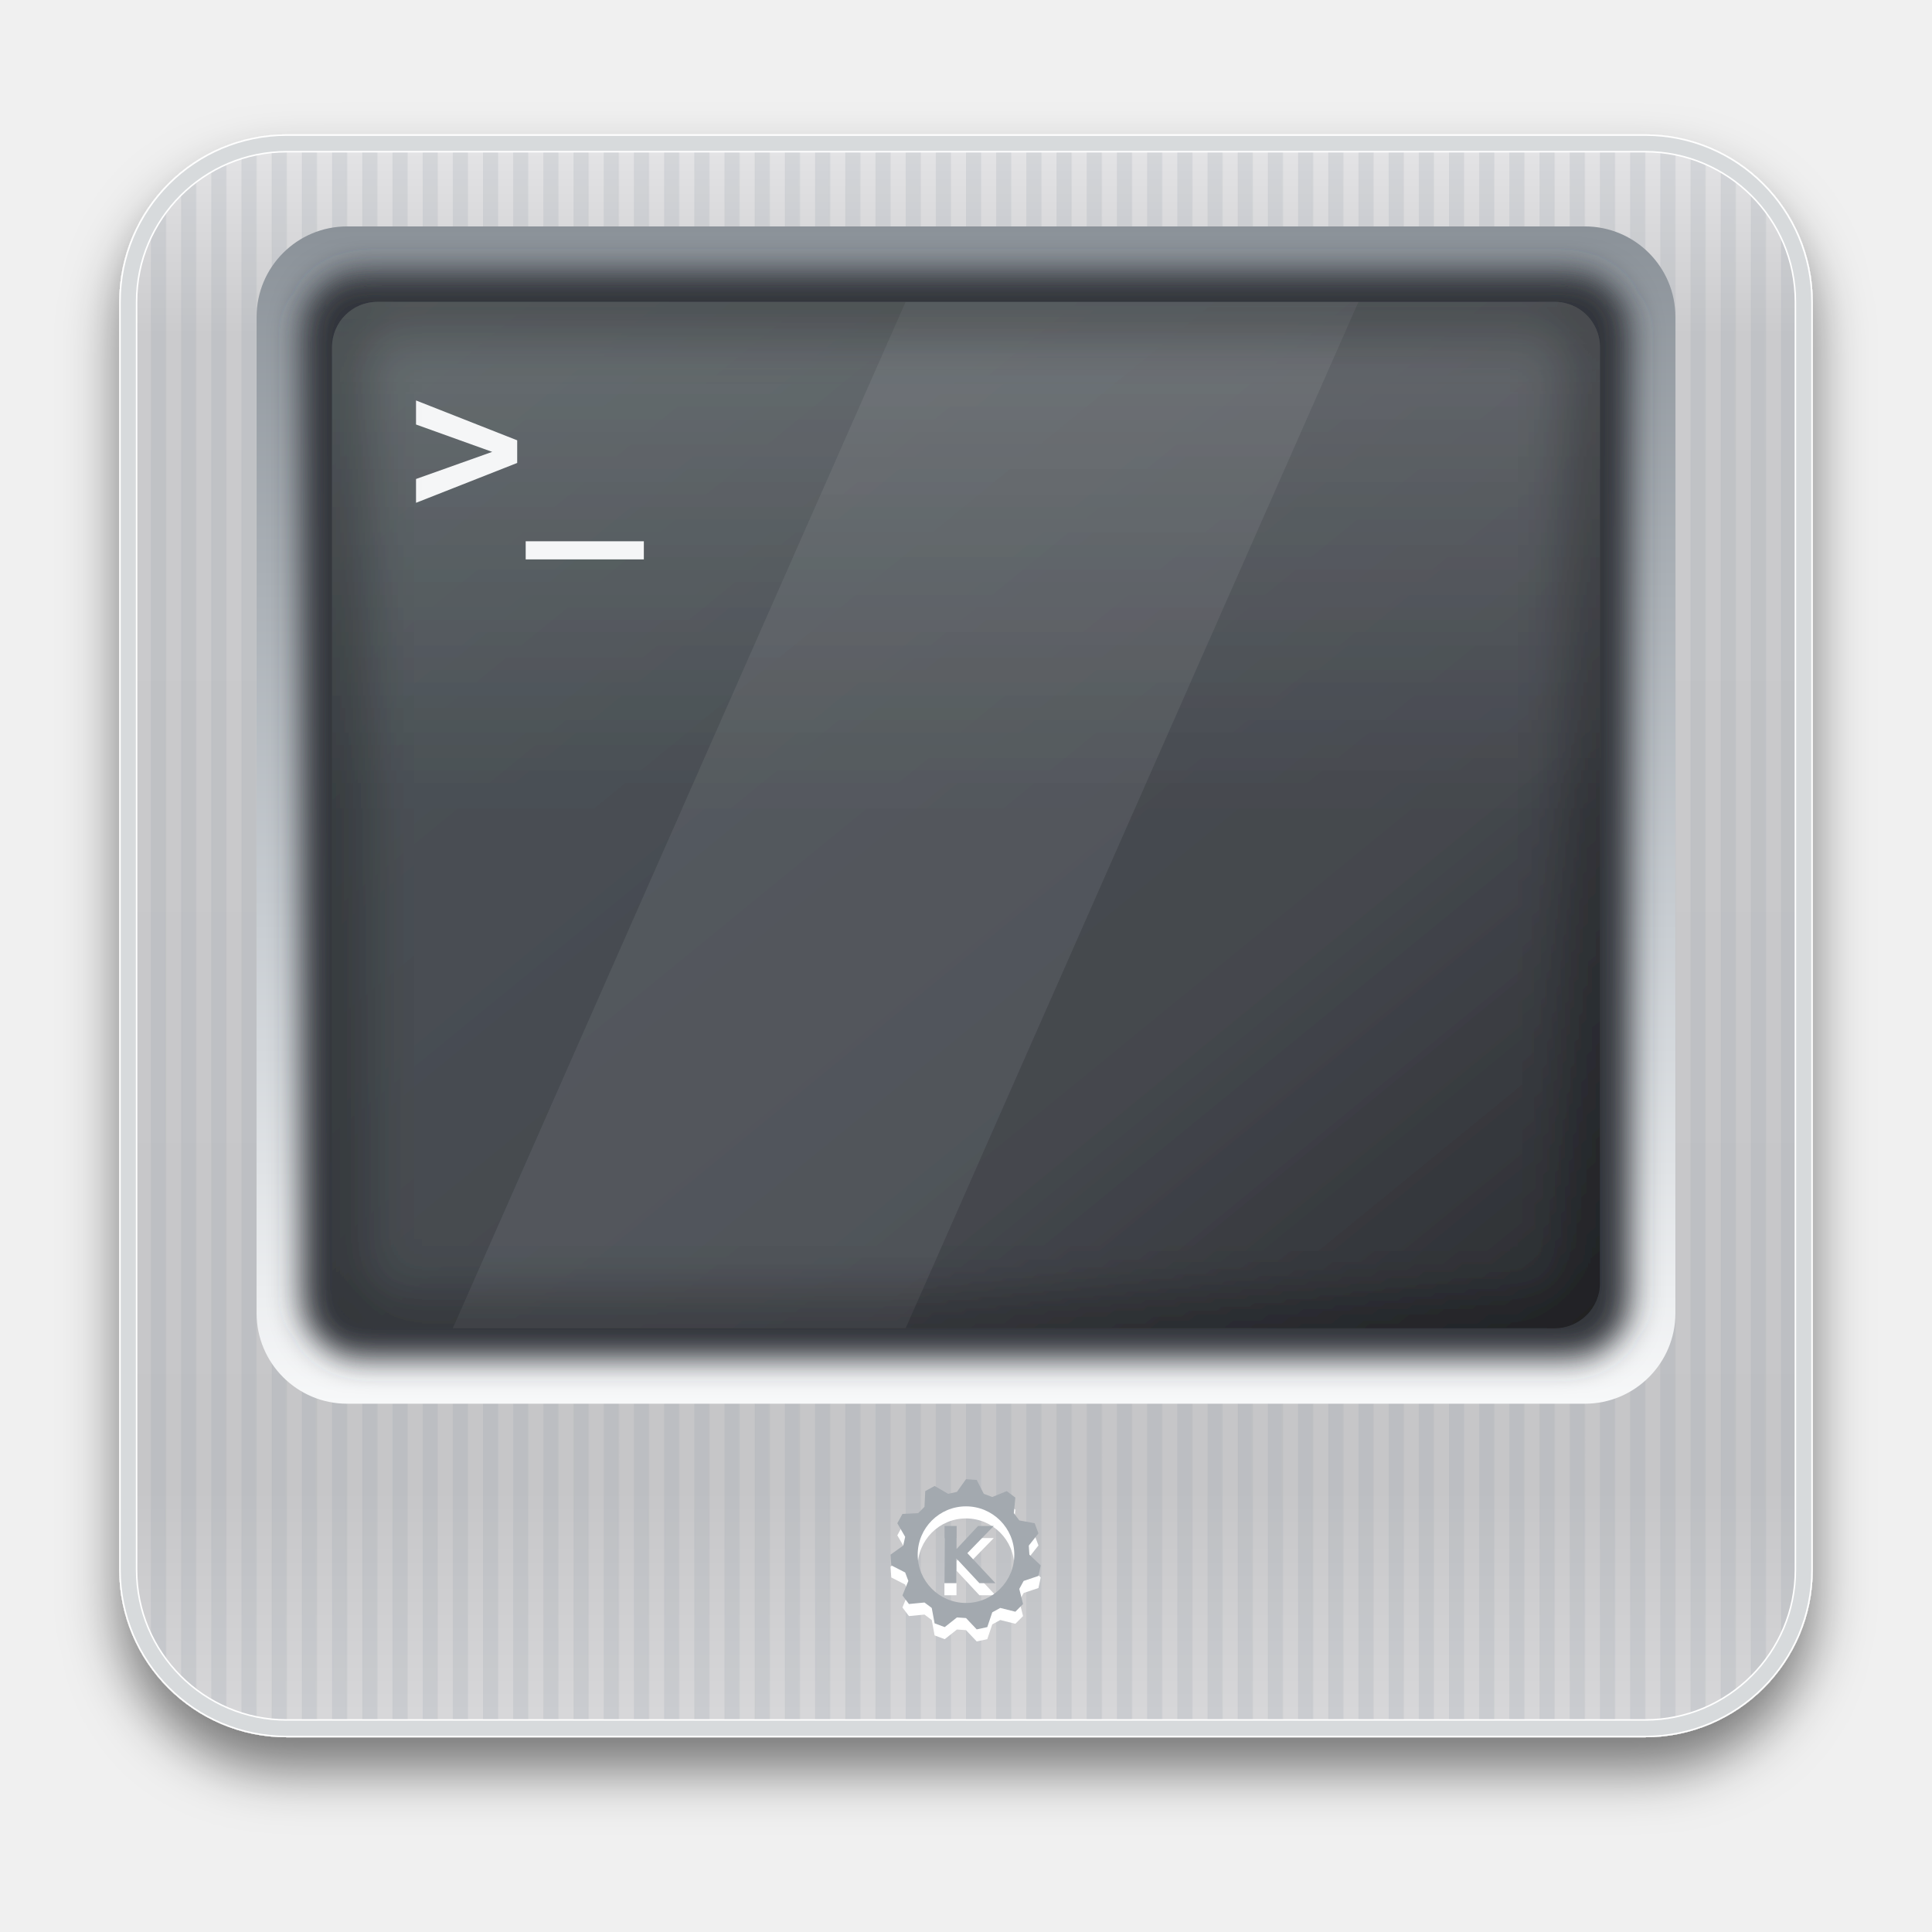
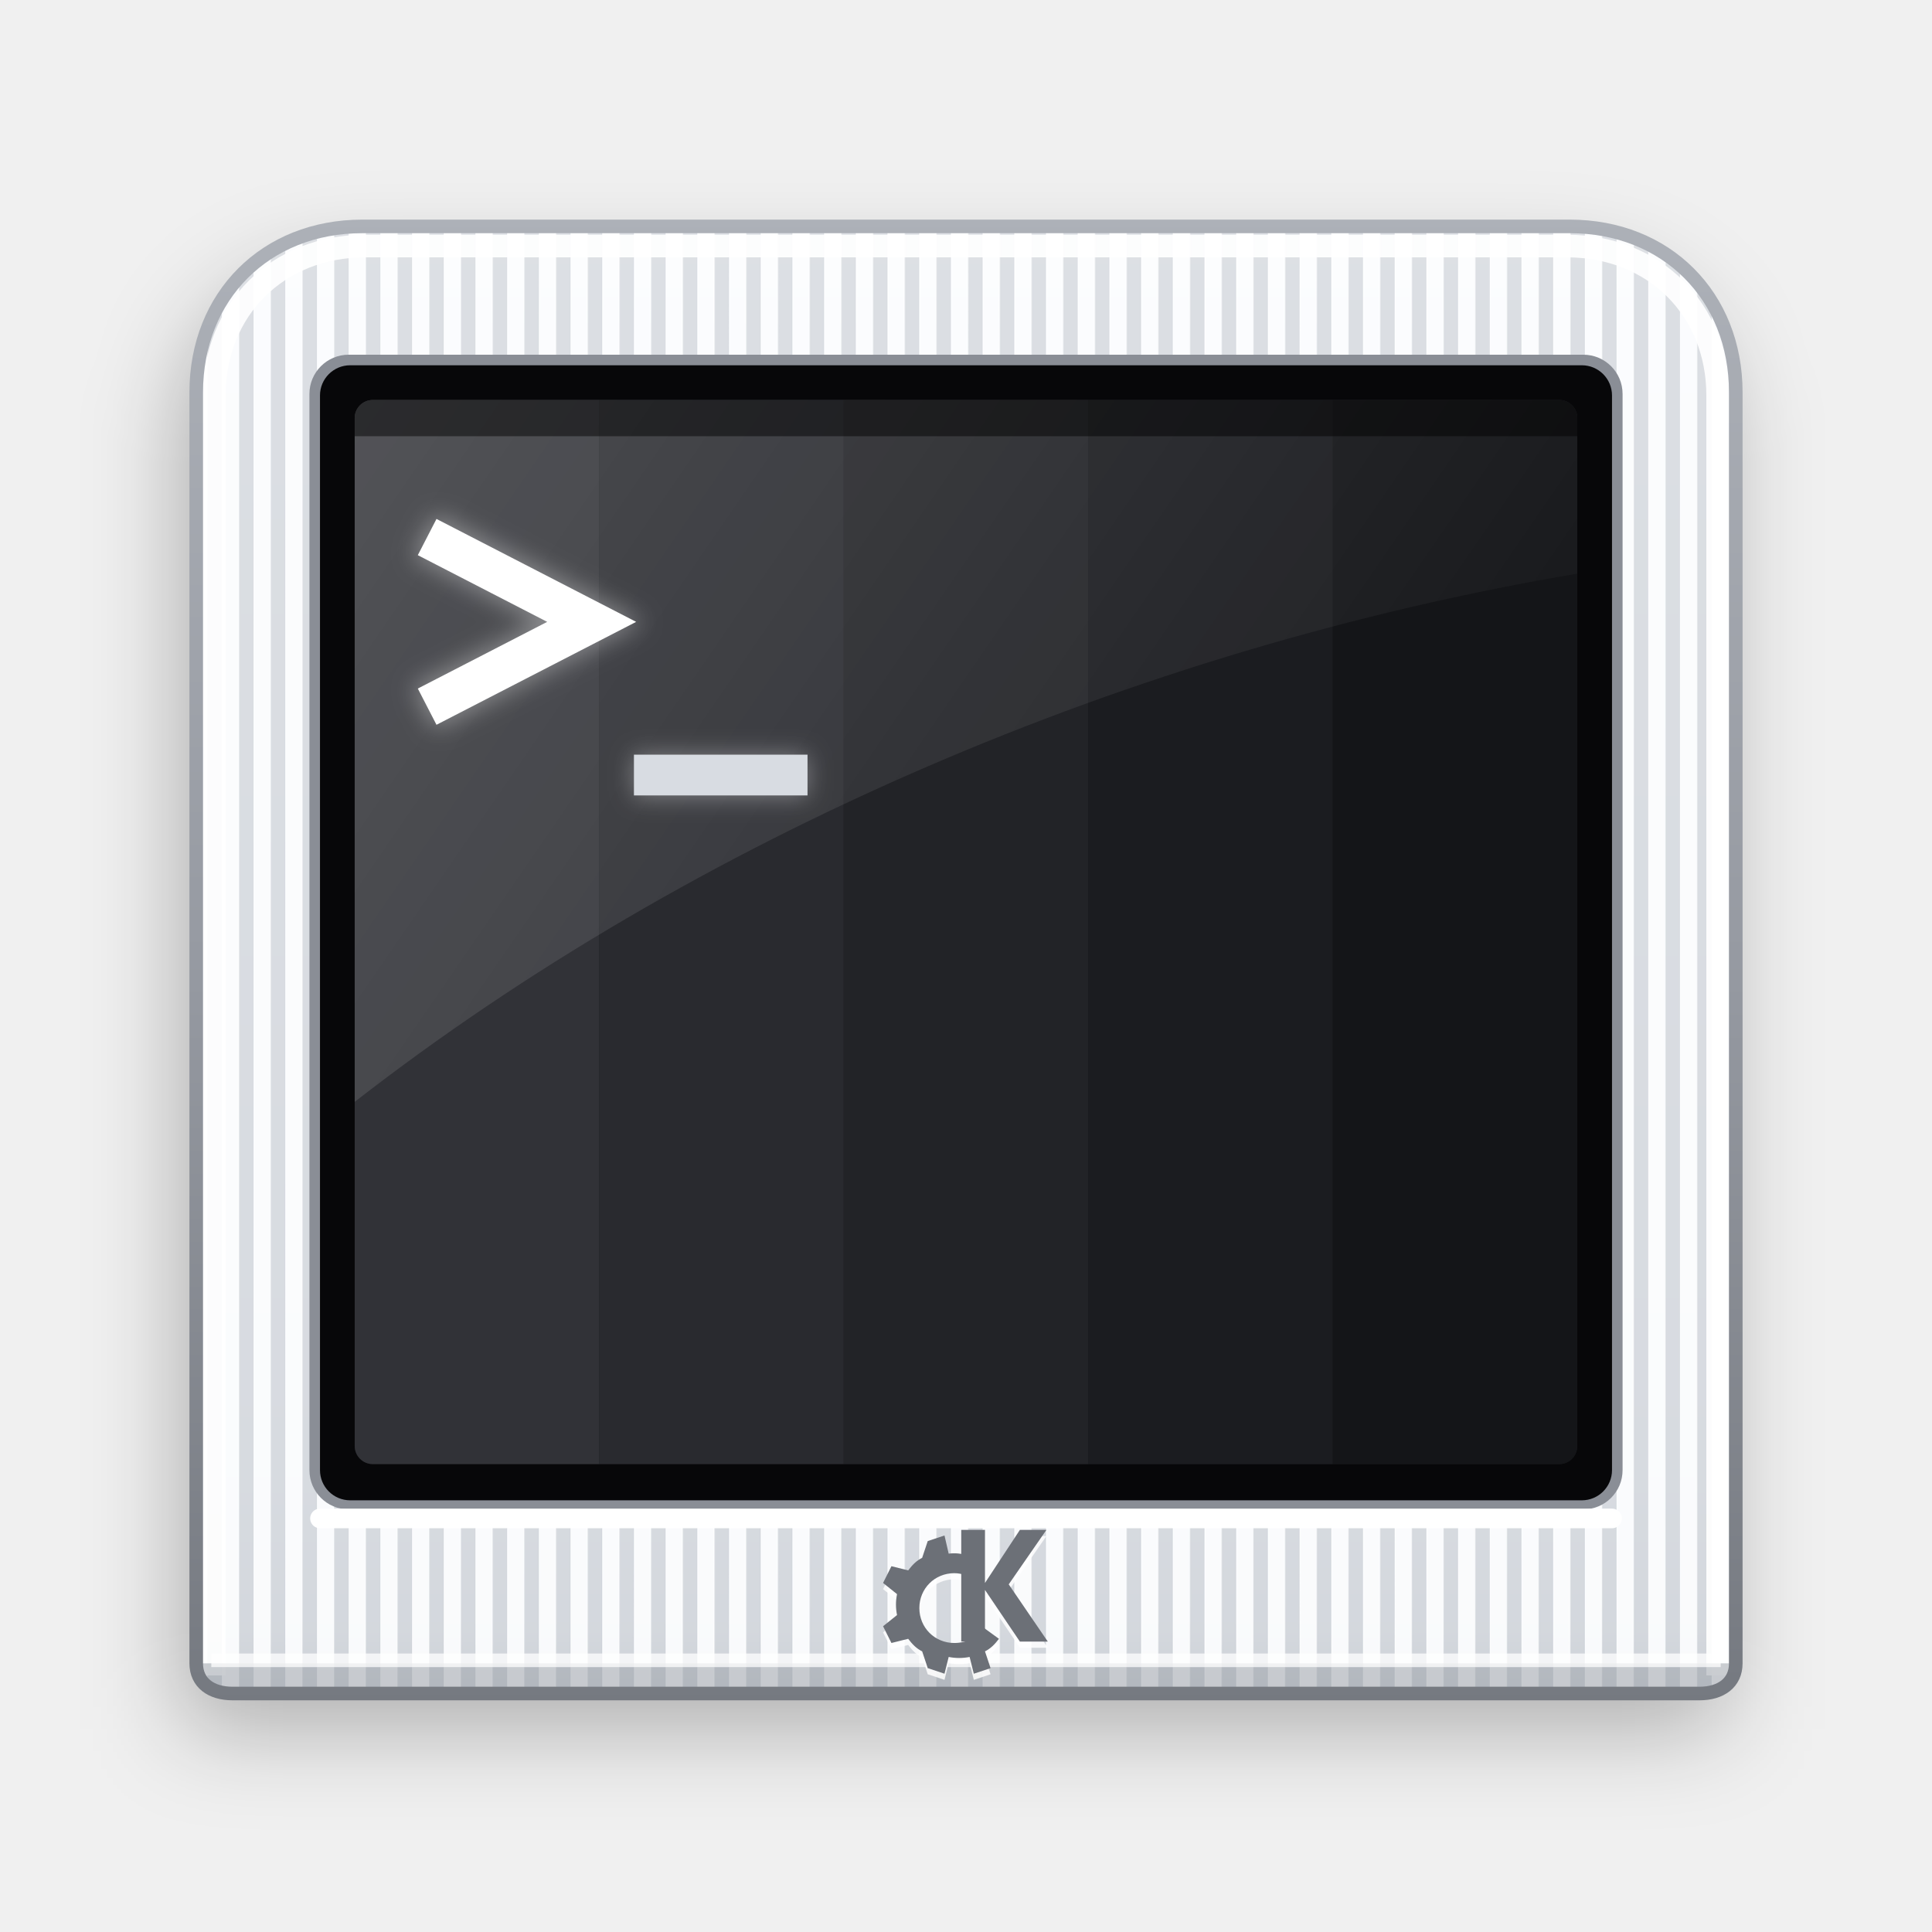
- <svg xmlns="http://www.w3.org/2000/svg" width="128" height="128" viewBox="0 0 128 128">
+ <svg xmlns="http://www.w3.org/2000/svg" viewBox="0 0 128 128" width="128" height="128">
  <defs>
-     <filter id="drop" x="-30%" y="-30%" width="160%" height="170%">
-       <feGaussianBlur in="SourceAlpha" stdDeviation="1.8" />
-       <feOffset dy="2.2" />
-       <feComponentTransfer>
-         <feFuncA type="linear" slope="0.5" />
-       </feComponentTransfer>
-       <feMerge>
-         <feMergeNode />
-         <feMergeNode in="SourceGraphic" />
-       </feMerge>
+     <filter id="wallShadow" x="-20%" y="-15%" width="140%" height="140%">
+       <feGaussianBlur stdDeviation="3.1" />
    </filter>
-     <filter id="soft" x="-30%" y="-30%" width="160%" height="160%">
-       <feGaussianBlur in="SourceAlpha" stdDeviation="0.9" />
-       <feOffset dy="1" />
-       <feComponentTransfer>
-         <feFuncA type="linear" slope="0.3" />
-       </feComponentTransfer>
-       <feMerge>
-         <feMergeNode />
-         <feMergeNode in="SourceGraphic" />
-       </feMerge>
+     <filter id="promptGlow" x="-30%" y="-30%" width="160%" height="160%">
+       <feGaussianBlur stdDeviation="0.8" />
    </filter>
-     <filter id="b05">
-       <feGaussianBlur stdDeviation="0.5" />
-     </filter>
-     <filter id="b1" x="-20%" y="-20%" width="140%" height="140%">
-       <feGaussianBlur stdDeviation="1" />
-     </filter>
-     <filter id="b2" x="-50%" y="-50%" width="200%" height="200%">
-       <feGaussianBlur stdDeviation="2" />
-     </filter>
-     <filter id="b3" x="-50%" y="-50%" width="200%" height="200%">
-       <feGaussianBlur stdDeviation="3" />
-     </filter>
-     <filter id="brush" x="0" y="0" width="100%" height="100%">
-       <feTurbulence type="fractalNoise" baseFrequency="0.003 0.7" numOctaves="3" seed="7" result="n" />
-       <feColorMatrix in="n" type="matrix" values="0 0 0 0 1 0 0 0 0 1 0 0 0 0 1 0 0 0 0.9 -0.4" result="w" />
-       <feComposite in="w" in2="SourceGraphic" operator="in" result="wi" />
-       <feColorMatrix in="n" type="matrix" values="0 0 0 0 0 0 0 0 0 0 0 0 0 0 0 0 0 0 -0.6 0.3" result="d" />
-       <feComposite in="d" in2="SourceGraphic" operator="in" result="di" />
-       <feMerge>
-         <feMergeNode in="SourceGraphic" />
-         <feMergeNode in="wi" />
-         <feMergeNode in="di" />
-       </feMerge>
-     </filter>
-     <pattern id="pin" width="2" height="2" patternUnits="userSpaceOnUse">
-       <rect width="1" height="2" fill="#9aa2aa" fill-opacity="0.2" />
+     <linearGradient id="bezelBase" x1="64" y1="14" x2="64" y2="112" gradientUnits="userSpaceOnUse">
+       <stop offset="0.00" stop-color="#ffffff" />
+       <stop offset="0.08" stop-color="#f5f6f9" />
+       <stop offset="0.85" stop-color="#eaecf0" />
+       <stop offset="0.96" stop-color="#dfe2e7" />
+       <stop offset="1.00" stop-color="#c6cad1" />
+     </linearGradient>
+     <pattern id="vertPinstripe" width="2.1" height="8" patternUnits="userSpaceOnUse">
+       <rect x="0" y="0" width="1.15" height="8" fill="#fcfdfe" fill-opacity="0.92" />
+       <rect x="1.15" y="0" width="0.95" height="8" fill="#cfd3da" fill-opacity="0.68" />
    </pattern>
-     <pattern id="pinH" width="2" height="2" patternUnits="userSpaceOnUse">
-       <rect width="2" height="1" fill="#9aa2aa" fill-opacity="0.18" />
-     </pattern>
-     <linearGradient id="gloss" x1="0" y1="0" x2="0" y2="1">
-       <stop offset="0" stop-color="#fff" stop-opacity="0.9" />
-       <stop offset="1" stop-color="#fff" stop-opacity="0" />
+     <linearGradient id="bezelBorder" x1="64" y1="14" x2="64" y2="113" gradientUnits="userSpaceOnUse">
+       <stop offset="0.00" stop-color="#adb1b8" />
+       <stop offset="0.50" stop-color="#969aa2" />
+       <stop offset="1.00" stop-color="#757980" />
    </linearGradient>
-     <linearGradient id="chrome" x1="0" y1="0" x2="0" y2="1">
-       <stop offset="0" stop-color="#ffffff" />
-       <stop offset="0.3" stop-color="#d6dade" />
-       <stop offset="0.48" stop-color="#8e959c" />
-       <stop offset="0.52" stop-color="#5c636a" />
-       <stop offset="0.6" stop-color="#b9bfc5" />
-       <stop offset="1" stop-color="#f2f4f6" />
+     <linearGradient id="crtGlass" x1="24" y1="24" x2="88" y2="68" gradientUnits="userSpaceOnUse">
+       <stop offset="0.00" stop-color="#ffffff" stop-opacity="0.16" />
+       <stop offset="0.55" stop-color="#ffffff" stop-opacity="0.08" />
+       <stop offset="1.00" stop-color="#ffffff" stop-opacity="0.02" />
    </linearGradient>
-     <linearGradient id="chromeX" x1="0" y1="0" x2="1" y2="0">
-       <stop offset="0" stop-color="#6b737b" />
-       <stop offset="0.2" stop-color="#e9ecef" />
-       <stop offset="0.35" stop-color="#ffffff" />
-       <stop offset="0.55" stop-color="#9ba2a9" />
-       <stop offset="0.75" stop-color="#dfe3e7" />
-       <stop offset="1" stop-color="#6b737b" />
+     <linearGradient id="kdeChinMetal" x1="64" y1="101" x2="64" y2="110" gradientUnits="userSpaceOnUse">
+       <stop offset="0.00" stop-color="#6c7077" />
+       <stop offset="0.50" stop-color="#8b9098" />
+       <stop offset="1.00" stop-color="#a6abb3" />
    </linearGradient>
-     <radialGradient id="floor" cx="0.5" cy="0.5" r="0.5">
-       <stop offset="0" stop-color="#000" stop-opacity="0.45" />
-       <stop offset="1" stop-color="#000" stop-opacity="0" />
-     </radialGradient>
-     <linearGradient id="plat" x1="0" y1="0" x2="0" y2="1">
-       <stop offset="0" stop-color="#e4e4e6" />
-       <stop offset="0.12" stop-color="#cbcbcd" />
-       <stop offset="0.85" stop-color="#c6c6c8" />
-       <stop offset="1" stop-color="#d8d8da" />
-     </linearGradient>
-     <linearGradient id="recess" x1="0" y1="0" x2="0" y2="1">
-       <stop offset="0" stop-color="#8b9299" />
-       <stop offset="0.6" stop-color="#c9ced3" />
-       <stop offset="1" stop-color="#f7f8f9" />
-     </linearGradient>
-     <linearGradient id="scr" x1="0" y1="0" x2="1" y2="1">
-       <stop offset="0" stop-color="#4c5458" />
-       <stop offset="0.7" stop-color="#44474d" />
-       <stop offset="1" stop-color="#2a2c30" />
-     </linearGradient>
-     <linearGradient id="scrGloss" x1="0" y1="0" x2="0" y2="1">
-       <stop offset="0" stop-color="#fff" stop-opacity="0.16" />
-       <stop offset="1" stop-color="#fff" stop-opacity="0" />
-     </linearGradient>
-     <clipPath id="glass">
-       <rect x="22" y="20" width="84" height="68" rx="3" />
+     <path id="monitorBody" d="M 24.0,15.0 L 104.0,15.0 C 110.4,15.0 115.0,19.6 115.0,26.0 L 115.0,110.2 C 115.0,111.5 114.0,112.2 112.6,112.2 L 15.4,112.2 C 14.0,112.2 13.0,111.5 13.0,110.2 L 13.0,26.0 C 13.0,19.6 17.6,15.0 24.0,15.0 Z" />
+     <clipPath id="clipMonitor">
+       <use href="#monitorBody" />
+     </clipPath>
+     <clipPath id="clipScreen">
+       <rect x="23.5" y="26.5" width="81.0" height="70.5" rx="1.2" />
    </clipPath>
  </defs>
-   <g filter="url(#drop)">
-     <rect x="8" y="9" width="112" height="106" rx="11" fill="url(#plat)" />
-     <rect x="8" y="9" width="112" height="106" rx="11" fill="url(#pin)" />
-     <rect x="8.5" y="9.5" width="111" height="105" rx="10.5" fill="none" stroke="#fff" stroke-width="1.2" />
-     <rect x="8.5" y="9.5" width="111" height="105" rx="10.5" fill="none" stroke="#8d949b" stroke-opacity="0.35" />
-     <rect x="17" y="15" width="94" height="78" rx="6" fill="url(#recess)" />
-     <rect x="20" y="18" width="88" height="72" rx="4" fill="#31363b" filter="url(#b1)" />
-     <rect x="22" y="20" width="84" height="68" rx="3" fill="url(#scr)" />
-     <g clip-path="url(#glass)">
-       <text x="27" y="34" font-family="Luxi Mono, DejaVu Sans Mono, monospace" font-size="13" font-weight="bold" fill="#f4f5f6">&gt;_</text>
-       <rect x="22" y="20" width="84" height="34" fill="url(#scrGloss)" />
-       <path d="M60 20h30L60 88H30z" fill="#fff" opacity="0.07" />
-       <rect x="22" y="20" width="84" height="68" fill="none" stroke="#000" stroke-opacity="0.4" stroke-width="3" filter="url(#b2)" />
+   <path d="M 23.0,18.0 L 103.5,18.0 C 109.8,18.0 114.2,22.5 114.2,28.8 L 114.2,114.5 L 12.0,114.5 L 12.0,28.8 C 12.0,22.5 16.6,18.0 23.0,18.0 Z" fill="#000000" fill-opacity="0.28" filter="url(#wallShadow)" />
+   <use href="#monitorBody" fill="url(#bezelBase)" />
+   <g clip-path="url(#clipMonitor)">
+     <rect x="12" y="14" width="104" height="100" fill="url(#vertPinstripe)" />
+     <path d="M 14.2,111.0 L 14.2,26.2 C 14.2,20.5 18.4,16.3 24.2,16.3 L 103.8,16.3 C 109.6,16.3 113.8,20.5 113.8,26.2 L 113.8,111.0" fill="none" stroke="#ffffff" stroke-width="1.5" opacity="0.92" />
+     <rect x="13" y="110.2" width="102" height="2.0" fill="#9ea3ab" fill-opacity="0.55" />
+     <line x1="14" y1="110.0" x2="114" y2="110.0" stroke="#ffffff" stroke-width="0.9" opacity="0.75" />
+   </g>
+   <use href="#monitorBody" fill="none" stroke="url(#bezelBorder)" stroke-width="0.9" />
+   <rect x="20.5" y="23.5" width="87.0" height="76.5" rx="2.6" fill="#8a8e96" />
+   <path d="M 21.2,100.6 L 106.8,100.6" stroke="#ffffff" stroke-width="1.3" stroke-linecap="round" />
+   <rect x="21.2" y="24.2" width="85.6" height="75.2" rx="2.0" fill="#070709" />
+   <g clip-path="url(#clipScreen)">
+     <rect x="23.5" y="26.5" width="81.0" height="70.5" fill="#17181b" />
+     <rect x="23.5" y="26.5" width="16.2" height="70.5" fill="#313237" />
+     <rect x="39.7" y="26.5" width="16.2" height="70.5" fill="#292a2f" />
+     <rect x="55.9" y="26.5" width="16.2" height="70.5" fill="#222327" />
+     <rect x="72.1" y="26.5" width="16.2" height="70.5" fill="#1b1c20" />
+     <rect x="88.3" y="26.5" width="16.2" height="70.5" fill="#141518" />
+     <path d="M 23.5,26.5 L 104.5,26.5 L 104.5,38.0 C 75.0,43.0 46.0,55.5 23.5,73.0 Z" fill="url(#crtGlass)" />
+     <rect x="23.5" y="26.5" width="81.0" height="2.4" fill="#000000" fill-opacity="0.48" />
+     <g filter="url(#promptGlow)" opacity="0.35">
+       <path d="M 29.5,36.2 L 39.2,41.2 L 29.5,46.2" fill="none" stroke="#ffffff" stroke-width="3.2" stroke-linecap="square" stroke-linejoin="miter" />
+       <rect x="42.0" y="50.0" width="11.5" height="2.8" fill="#ffffff" />
    </g>
-     <path d="M64.00 98.00L64.71 98.05L65.18 98.97L65.74 99.18L66.70 98.79L67.27 99.22L67.17 100.25L67.53 100.73L68.55 100.92L68.80 101.59L68.16 102.40L68.20 103.00L68.95 103.71L68.80 104.41L67.82 104.74L67.53 105.27L67.78 106.27L67.27 106.78L66.27 106.53L65.74 106.82L65.41 107.80L64.71 107.95L64.00 107.20L63.40 107.16L62.59 107.80L61.92 107.55L61.73 106.53L61.25 106.17L60.22 106.27L59.79 105.70L60.18 104.74L59.97 104.18L59.05 103.71L59.00 103.00L59.84 102.40L59.97 101.82L59.45 100.92L59.79 100.30L60.83 100.25L61.25 99.83L61.30 98.79L61.92 98.45L62.82 98.97L63.40 98.84zM67.20 103a3.20 3.20 0 1 0 -6.40 0a3.20 3.20 0 1 0 6.40 0zM62.58 101.10h0.80v1.52l1.42 -1.52h1.04l-1.75 1.80l1.86 1.99h-1.06l-1.52 -1.63v1.63h-0.80z" fill="#ffffff" fill-rule="evenodd" transform="translate(0 0.8)" />
-     <path d="M64.00 98.00L64.71 98.05L65.18 98.97L65.74 99.18L66.70 98.79L67.27 99.22L67.17 100.25L67.53 100.73L68.55 100.92L68.80 101.59L68.16 102.40L68.20 103.00L68.95 103.71L68.80 104.41L67.82 104.74L67.53 105.27L67.78 106.27L67.27 106.78L66.27 106.53L65.74 106.82L65.41 107.80L64.71 107.95L64.00 107.20L63.40 107.16L62.59 107.80L61.92 107.55L61.73 106.53L61.25 106.17L60.22 106.27L59.79 105.70L60.18 104.74L59.97 104.18L59.05 103.71L59.00 103.00L59.84 102.40L59.97 101.82L59.45 100.92L59.79 100.30L60.83 100.25L61.25 99.83L61.30 98.79L61.92 98.45L62.82 98.97L63.40 98.84zM67.20 103a3.20 3.20 0 1 0 -6.40 0a3.20 3.20 0 1 0 6.40 0zM62.58 101.10h0.80v1.52l1.42 -1.52h1.04l-1.75 1.80l1.86 1.99h-1.06l-1.52 -1.63v1.63h-0.80z" fill="#a3a9af" fill-rule="evenodd" />
+     <path d="M 29.5,36.2 L 39.2,41.2 L 29.5,46.2" fill="none" stroke="#ffffff" stroke-width="2.7" stroke-linecap="square" stroke-linejoin="miter" />
+     <rect x="42.0" y="50.0" width="11.5" height="2.7" fill="#d8dce2" />
+   </g>
+   <g transform="translate(63.5, 105.8) scale(0.185)">
+     <g transform="translate(0, 2.2)" fill="#ffffff" opacity="0.85">
+       <path d="M -5,-22 L -11,-20 L -13,-14 C -15,-13 -16.5,-11.5 -18,-9.5 L -24,-11 L -27,-5 L -22,-1 C -22.5,1.5 -22.5,4 -22,6.5 L -27,10.5 L -24,16.5 L -18,15 C -16.5,17 -15,18.5 -13,19.5 L -11,25.5 L -5,27.5 L -3.5,21.5 C -1,22 1.5,22 4,21.5 L 5.5,27.5 L 11.5,25.5 L 9.5,19.5 C 11.5,18.5 13,17 14.5,15 L 9,11 C 7,14.5 3,16.5 -1.5,16.5 C -8.5,16.5 -14,11 -14,4 C -14,-3 -8.5,-8.5 -1.5,-8.5 C 0,-8.5 1.5,-8.2 3,-7.6 L 3,-15 C 1,-15.5 -1,-15.8 -3.5,-15.5 Z" />
+       <path d="M 1,-24 L 9.5,-24 L 9.5,-5 L 22,-24 L 31.5,-24 L 18,-4.5 L 32,16 L 22,16 L 9.5,-2.5 L 9.5,16 L 1,16 Z" />
+     </g>
+     <g fill="url(#kdeChinMetal)">
+       <path d="M -5,-22 L -11,-20 L -13,-14 C -15,-13 -16.5,-11.5 -18,-9.5 L -24,-11 L -27,-5 L -22,-1 C -22.5,1.5 -22.5,4 -22,6.5 L -27,10.5 L -24,16.5 L -18,15 C -16.5,17 -15,18.5 -13,19.5 L -11,25.5 L -5,27.5 L -3.5,21.5 C -1,22 1.5,22 4,21.5 L 5.5,27.5 L 11.5,25.5 L 9.5,19.5 C 11.5,18.5 13,17 14.5,15 L 9,11 C 7,14.5 3,16.5 -1.5,16.5 C -8.5,16.5 -14,11 -14,4 C -14,-3 -8.5,-8.5 -1.5,-8.5 C 0,-8.5 1.5,-8.2 3,-7.6 L 3,-15 C 1,-15.5 -1,-15.8 -3.5,-15.5 Z" />
+       <path d="M 1,-24 L 9.5,-24 L 9.5,-5 L 22,-24 L 31.5,-24 L 18,-4.5 L 32,16 L 22,16 L 9.5,-2.5 L 9.5,16 L 1,16 Z" />
+     </g>
  </g>
</svg>
